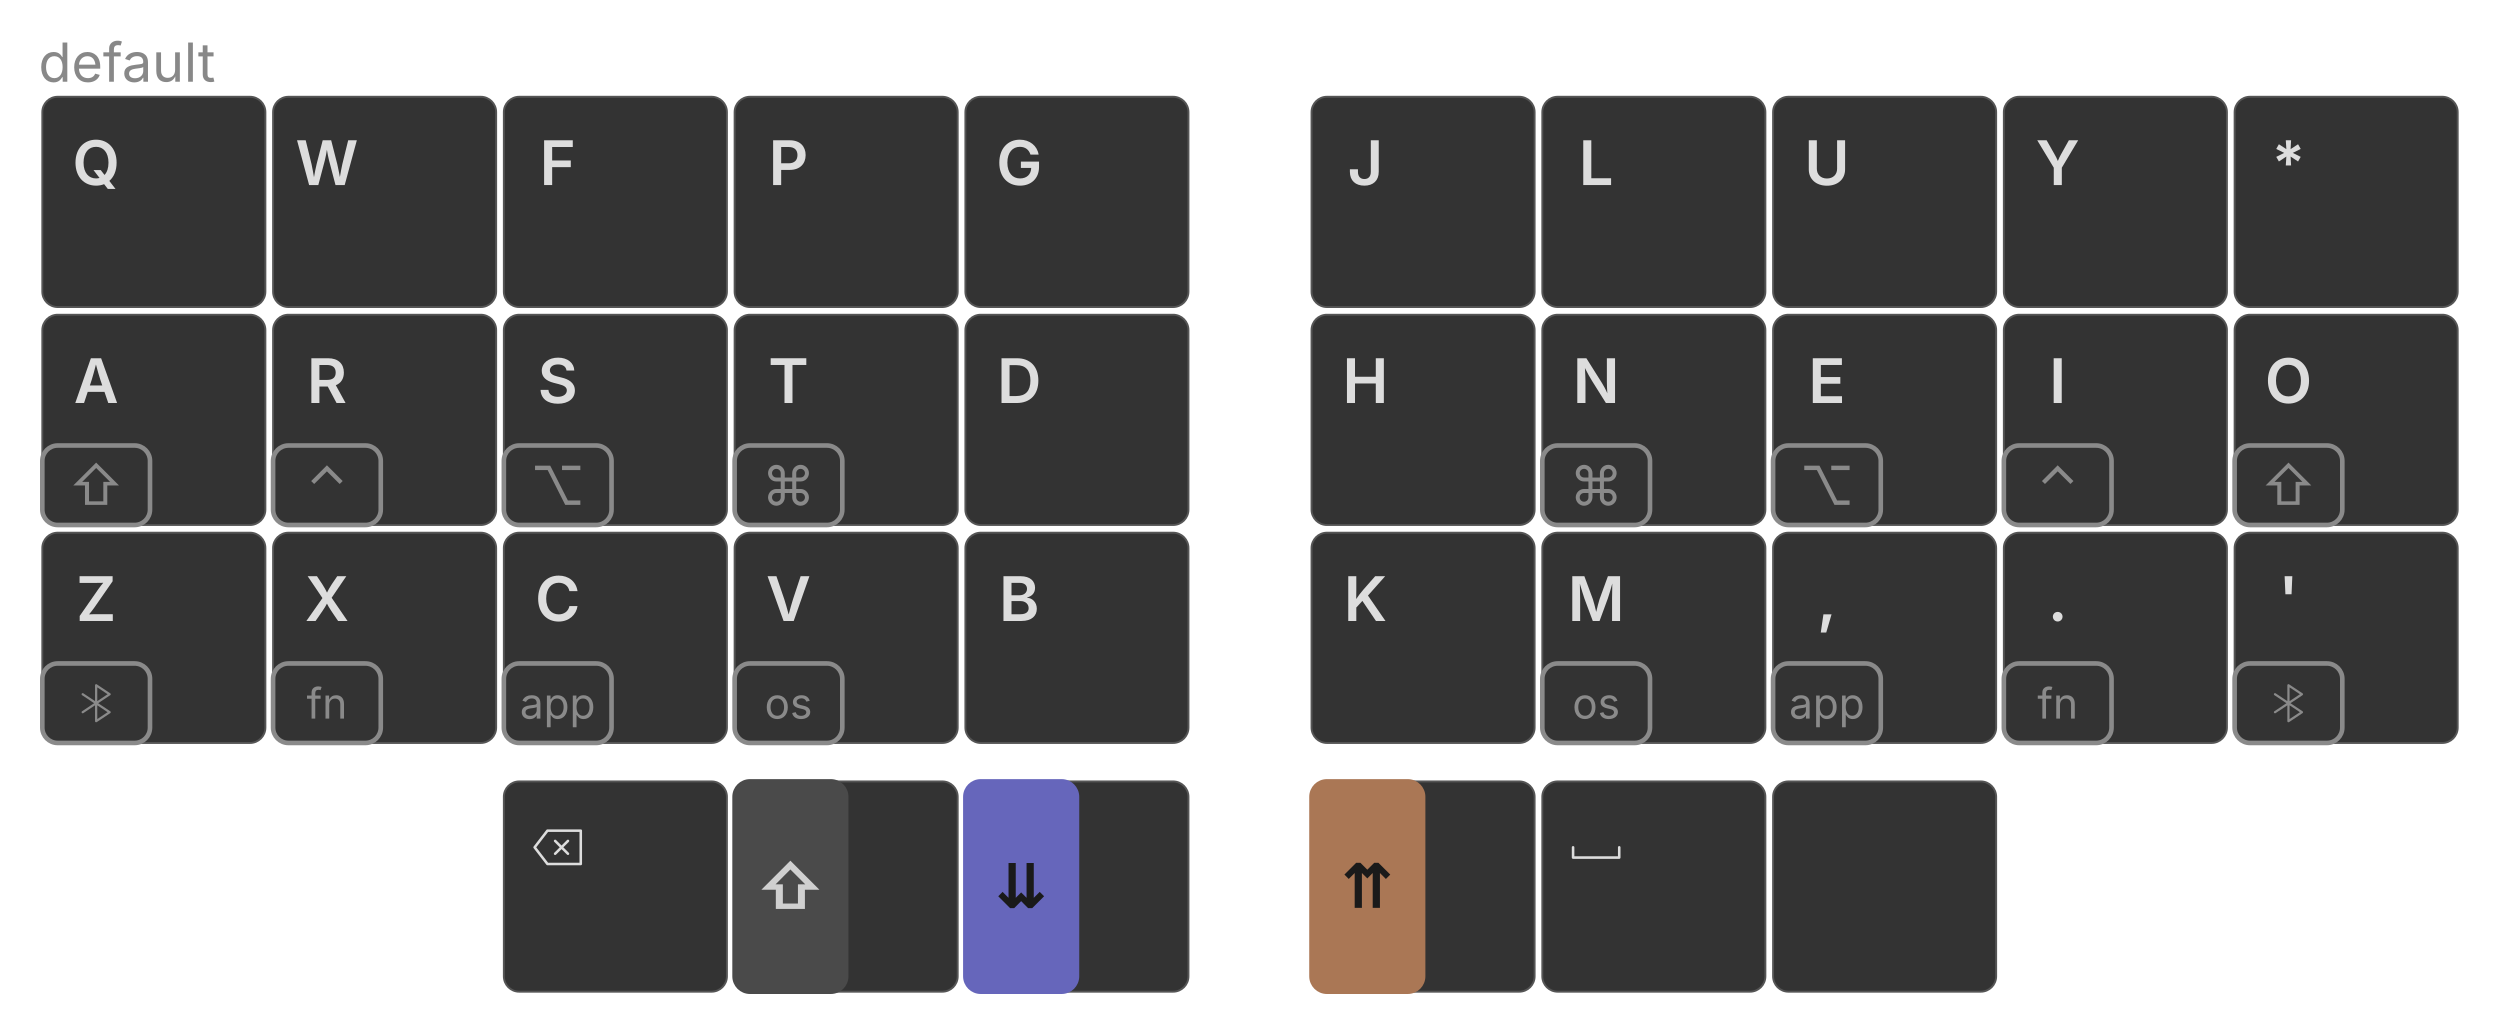
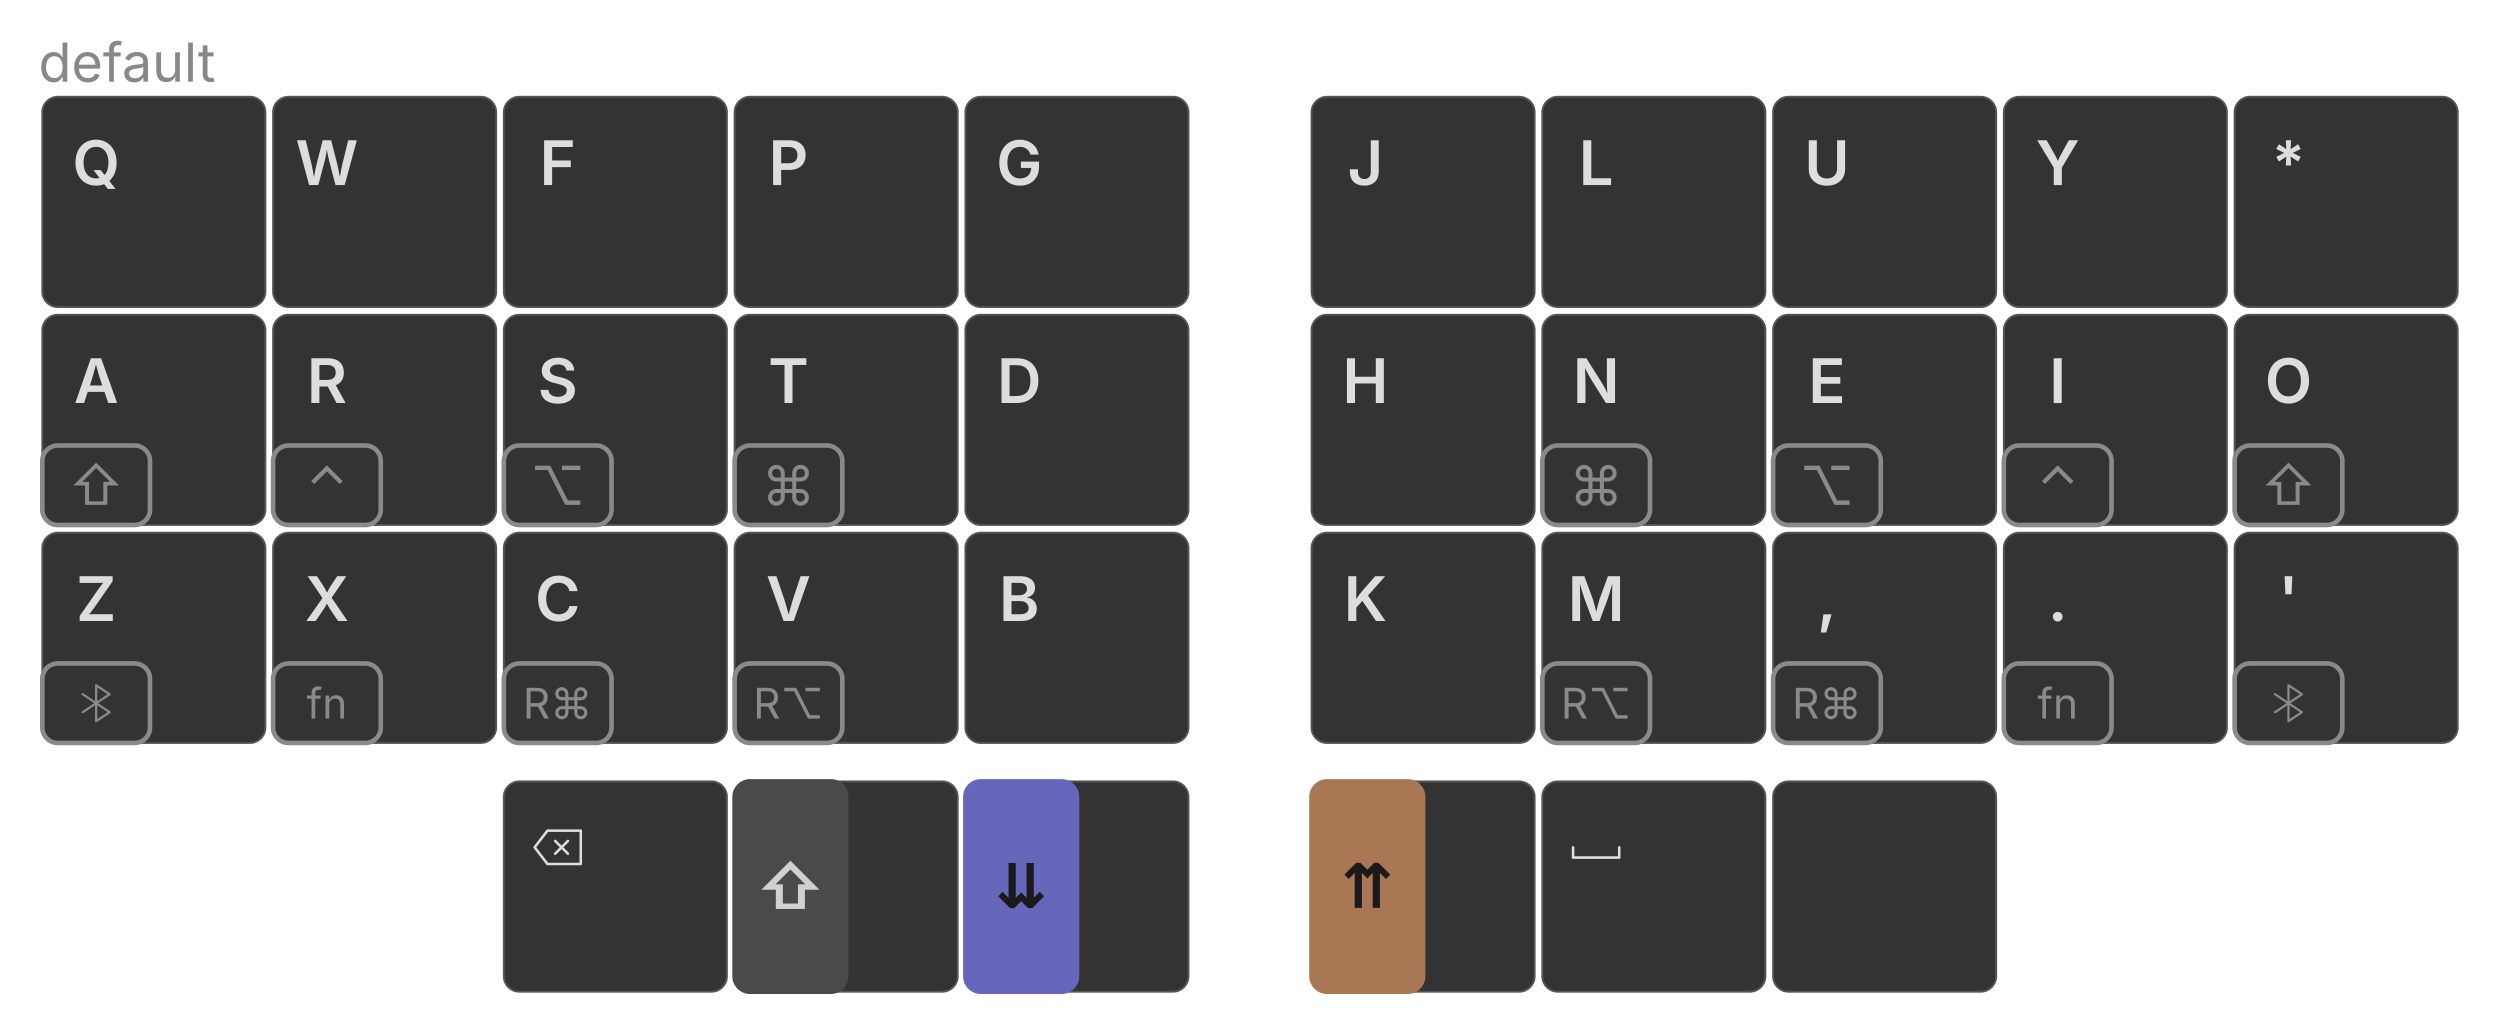
<svg xmlns="http://www.w3.org/2000/svg" class="keymap" width="650" height="267" viewBox="-10 -24 650.0 266.68">
  <style>/* Inter for letters. cairosvg uses only the first family, so marks
       Inter lacks (✦ ⇊ ⇈) set .dejavu; browsers still walk the stack. */
    svg.keymap { background: #1e1e2e;
                 font-family: Inter, "DejaVu Sans", "Segoe UI Symbol",
                              "Apple Symbols", sans-serif; }
    text.dejavu { font-family: "DejaVu Sans", "Segoe UI Symbol",
                  "Apple Symbols", sans-serif; }
    rect.keycap { fill: #333333; stroke: #555555; stroke-width: 0.5px; }
    text { fill: #c8c8c8; text-anchor: middle; dominant-baseline: central; }
    text.base { font-size: 16px; font-weight: 600; fill: #dddddd; }
    text.hold { font-size: 11px; }
    text.sym { font-size: 13px; fill: #9999ff; }
    text.num { font-size: 13px; fill: #ee9944; }
    text.oneshot { font-size: 12px; font-weight: 600; }
    use.glyph { fill: none; stroke: #c8c8c8; stroke-width: 2px;
                stroke-linecap: round; stroke-linejoin: round; }
    use.glyph.base { stroke: #dddddd; }
    use.glyph.sym { stroke: #9999ff; }
    use.glyph.num { stroke: #ee9944; }
    use.glyph.hold.tap-preferred.mod { stroke: #8a8a8a; }
    use.glyph.hold.hold-preferred.mod, use.glyph.oneshot.mod { stroke: #d0d0d0; }
    use.glyph.hold.hold-preferred.sym, use.glyph.oneshot.sym,
    use.glyph.hold.hold-preferred.nav, use.glyph.oneshot.nav { stroke: #1a1a1a; }
    use.glyph.hold.tap-preferred.sym { stroke: #9999ff; }
    use.glyph.hold.tap-preferred.nav { stroke: #ee9944; }
    rect.hold-box { stroke-width: 1.2px; }
    rect.hold-box.tap-preferred.mod { fill: none; stroke: #8a8a8a; }
    rect.hold-box.tap-preferred.sym { fill: none; stroke: #9999ff; }
    rect.hold-box.tap-preferred.nav { fill: none; stroke: #ee9944; }
    rect.hold-box.hold-preferred.mod { fill: #4a4a4a; stroke: #4a4a4a; }
    rect.hold-box.hold-preferred.sym { fill: #6666bb; stroke: #6666bb; }
    rect.hold-box.hold-preferred.nav { fill: #aa7755; stroke: #aa7755; }
    rect.hold-box.oneshot.mod { fill: #4a4a4a; stroke: #4a4a4a; }
    rect.hold-box.oneshot.sym { fill: #6666bb; stroke: #6666bb; }
    rect.hold-box.oneshot.nav { fill: #aa7755; stroke: #aa7755; }
    text.hold.hold-preferred.mod, text.oneshot.mod { fill: #d0d0d0; font-weight: 700; }
    text.hold.hold-preferred.sym, text.oneshot.sym,
    text.hold.hold-preferred.nav, text.oneshot.nav { fill: #1a1a1a; font-weight: 700; }
    text.hold.tap-preferred { fill: #8a8a8a; }
    text.hold.symbol { font-size: 14px; }
    text.oneshot.symbol { font-size: 16px; }
    text.title { font-size: 14px; fill: #888888; text-anchor: start; }</style>
  <defs>
    <path id="glyph_backspace" class="symbol" transform="scale(0.333333) translate(-24,-24)" d="M22,19l10,10 M22,29l10-10 M6,24l10,13h26v-26h-26z" />
    <path id="glyph_delete-word" class="symbol" transform="scale(0.333333) translate(-24,-24)" d="M22,19l10,10 M22,29l10-10 M6,24l10,13h26v-26h-26z M6,17l-6,7,6,7" />
    <path id="glyph_return" class="symbol" transform="scale(0.333333) translate(-24,-24)" d="M42,13V27H6 m8-8l-8,8l8,8" />
    <path id="glyph_space" class="symbol" transform="scale(0.333333) translate(-24,-24)" d="M42,24V32H6V24" />
    <path id="glyph_escape" class="symbol" transform="scale(0.333333) translate(-24,-24)" d="M24,24l-18-18 m0,10v-10h10 M24,6A18,18,0,1,1,6,24" />
    <path id="glyph_up" class="symbol" transform="scale(0.333333) translate(-24,-24)" d="M24,42v-36 m-8,6l8-8l8,8" />
    <path id="glyph_down" class="symbol" transform="scale(0.333333) translate(-24,-24)" d="M24,6v36 m-8,-6l8,8l8-8" />
    <path id="glyph_left" class="symbol" transform="scale(0.333333) translate(-24,-24)" d="M42,24h-36 m6-8l-8,8l8,8" />
    <path id="glyph_right" class="symbol" transform="scale(0.333333) translate(-24,-24)" d="M6,24h36 m-6-8l8,8l-8,8" />
    <path id="glyph_tab" class="symbol" transform="scale(0.333333) translate(-24,-24)" d="M6,12H32m-5-6l7,6l-7,6 M6,36H32m-5-6l7,6l-7,6 M42,8v32" />
    <path id="glyph_btab" class="symbol" transform="scale(0.333333) translate(-24,-24)" d="M42,12H16m5-6l-7,6l7,6 M42,36H16m5-6l-7,6l7,6 M6,8v32" />
    <path id="glyph_home" class="symbol" transform="scale(0.333333) translate(-24,-24)" d="M8,10v28 M8,16h32 M8,32h20" />
    <path id="glyph_end" class="symbol" transform="scale(0.333333) translate(-24,-24)" d="M40,10v28 M8,16h32 M20,32h20" />
    <path id="glyph_word-left" class="symbol" transform="scale(0.333333) translate(-24,-24)" d="M22,24h-16m6-8l-8,8l8,8 M26,17h16v14h-16z" />
    <path id="glyph_word-right" class="symbol" transform="scale(0.333333) translate(-24,-24)" d="M6,17h16v14h-16z M26,24h16m-6-8l8,8l-8,8" />
    <path id="glyph_hist-back" class="symbol" transform="scale(0.333333) translate(-24,-24)" d="M36,32A14,14 0 1 0 24,12m8-8l-8,8l8,8" />
    <path id="glyph_hist-fwd" class="symbol" transform="scale(0.333333) translate(-24,-24)" d="M12,32A14,14 0 1 1 24,12m-8-8l8,8l-8,8" />
    <path id="glyph_app-tab-prev" class="symbol" transform="scale(0.333333) translate(-24,-24)" d="M6,10h18v10h18v20H6z" />
    <path id="glyph_app-tab-next" class="symbol" transform="scale(0.333333) translate(-24,-24)" d="M6,20h18v-10h18v30H6z" />
    <path id="glyph_bluetooth" class="symbol" transform="scale(0.333333) translate(-24,-24)" d="M12,16 L36,32 L24,40 L24,8 L36,16 L12,32" />
  </defs>
  <text class="title" x="0" y="-8">default</text>
  <g transform="translate(0.00,0.00)">
    <rect class="keycap" x="1.0" y="1.0" width="58.0" height="54.67" rx="4.0" ry="4.0" />
    <text class="base" x="15.0" y="18.134">Q</text>
  </g>
  <g transform="translate(60.00,0.00)">
    <rect class="keycap" x="1.0" y="1.0" width="58.0" height="54.67" rx="4.0" ry="4.0" />
    <text class="base" x="15.0" y="18.134">W</text>
  </g>
  <g transform="translate(120.00,0.00)">
    <rect class="keycap" x="1.0" y="1.0" width="58.0" height="54.67" rx="4.0" ry="4.0" />
    <text class="base" x="15.0" y="18.134">F</text>
  </g>
  <g transform="translate(180.00,0.00)">
    <rect class="keycap" x="1.0" y="1.0" width="58.0" height="54.67" rx="4.0" ry="4.0" />
    <text class="base" x="15.0" y="18.134">P</text>
  </g>
  <g transform="translate(240.00,0.00)">
    <rect class="keycap" x="1.0" y="1.0" width="58.0" height="54.67" rx="4.0" ry="4.0" />
    <text class="base" x="15.0" y="18.134">G</text>
  </g>
  <g transform="translate(330.00,0.00)">
    <rect class="keycap" x="1.0" y="1.0" width="58.0" height="54.67" rx="4.0" ry="4.0" />
    <text class="base" x="15.0" y="18.134">J</text>
  </g>
  <g transform="translate(390.00,0.00)">
    <rect class="keycap" x="1.0" y="1.0" width="58.0" height="54.67" rx="4.0" ry="4.0" />
    <text class="base" x="15.0" y="18.134">L</text>
  </g>
  <g transform="translate(450.00,0.00)">
    <rect class="keycap" x="1.0" y="1.0" width="58.0" height="54.67" rx="4.0" ry="4.0" />
    <text class="base" x="15.0" y="18.134">U</text>
  </g>
  <g transform="translate(510.00,0.00)">
    <rect class="keycap" x="1.0" y="1.0" width="58.0" height="54.67" rx="4.0" ry="4.0" />
    <text class="base" x="15.0" y="18.134">Y</text>
  </g>
  <g transform="translate(570.00,0.00)">
    <rect class="keycap" x="1.0" y="1.0" width="58.0" height="54.67" rx="4.0" ry="4.0" />
    <text class="base" x="15.0" y="18.134">*</text>
  </g>
  <g transform="translate(0.00,56.67)">
    <rect class="keycap" x="1.0" y="1.0" width="58.0" height="54.67" rx="4.0" ry="4.0" />
    <rect class="hold-box tap-preferred mod" x="1.0" y="35.002" width="28.0" height="20.668" rx="4.0" ry="4.0" />
    <text class="base" x="15.0" y="18.134">A</text>
    <text class="hold tap-preferred mod symbol" x="15.0" y="45.336">⇧</text>
  </g>
  <g transform="translate(60.00,56.67)">
    <rect class="keycap" x="1.0" y="1.0" width="58.0" height="54.67" rx="4.0" ry="4.0" />
    <rect class="hold-box tap-preferred mod" x="1.0" y="35.002" width="28.0" height="20.668" rx="4.0" ry="4.0" />
    <text class="base" x="15.0" y="18.134">R</text>
    <text class="hold tap-preferred mod symbol" x="15.0" y="45.336">⌃</text>
  </g>
  <g transform="translate(120.00,56.67)">
    <rect class="keycap" x="1.0" y="1.0" width="58.0" height="54.67" rx="4.0" ry="4.0" />
    <rect class="hold-box tap-preferred mod" x="1.0" y="35.002" width="28.0" height="20.668" rx="4.0" ry="4.0" />
    <text class="base" x="15.0" y="18.134">S</text>
    <text class="hold tap-preferred mod symbol" x="15.0" y="45.336">⌥</text>
  </g>
  <g transform="translate(180.00,56.67)">
    <rect class="keycap" x="1.0" y="1.0" width="58.0" height="54.67" rx="4.0" ry="4.0" />
    <rect class="hold-box tap-preferred mod" x="1.0" y="35.002" width="28.0" height="20.668" rx="4.0" ry="4.0" />
    <text class="base" x="15.0" y="18.134">T</text>
    <text class="hold tap-preferred mod symbol" x="15.0" y="45.336">⌘</text>
  </g>
  <g transform="translate(240.00,56.67)">
    <rect class="keycap" x="1.0" y="1.0" width="58.0" height="54.67" rx="4.0" ry="4.0" />
    <text class="base" x="15.0" y="18.134">D</text>
  </g>
  <g transform="translate(330.00,56.67)">
    <rect class="keycap" x="1.0" y="1.0" width="58.0" height="54.67" rx="4.0" ry="4.0" />
    <text class="base" x="15.0" y="18.134">H</text>
  </g>
  <g transform="translate(390.00,56.67)">
    <rect class="keycap" x="1.0" y="1.0" width="58.0" height="54.67" rx="4.0" ry="4.0" />
    <rect class="hold-box tap-preferred mod" x="1.0" y="35.002" width="28.0" height="20.668" rx="4.0" ry="4.0" />
    <text class="base" x="15.0" y="18.134">N</text>
    <text class="hold tap-preferred mod symbol" x="15.0" y="45.336">⌘</text>
  </g>
  <g transform="translate(450.00,56.67)">
    <rect class="keycap" x="1.0" y="1.0" width="58.0" height="54.67" rx="4.0" ry="4.0" />
    <rect class="hold-box tap-preferred mod" x="1.0" y="35.002" width="28.0" height="20.668" rx="4.0" ry="4.0" />
    <text class="base" x="15.0" y="18.134">E</text>
    <text class="hold tap-preferred mod symbol" x="15.0" y="45.336">⌥</text>
  </g>
  <g transform="translate(510.00,56.67)">
    <rect class="keycap" x="1.0" y="1.0" width="58.0" height="54.67" rx="4.0" ry="4.0" />
    <rect class="hold-box tap-preferred mod" x="1.0" y="35.002" width="28.0" height="20.668" rx="4.0" ry="4.0" />
    <text class="base" x="15.0" y="18.134">I</text>
    <text class="hold tap-preferred mod symbol" x="15.0" y="45.336">⌃</text>
  </g>
  <g transform="translate(570.00,56.67)">
    <rect class="keycap" x="1.0" y="1.0" width="58.0" height="54.67" rx="4.0" ry="4.0" />
    <rect class="hold-box tap-preferred mod" x="1.0" y="35.002" width="28.0" height="20.668" rx="4.0" ry="4.0" />
    <text class="base" x="15.0" y="18.134">O</text>
    <text class="hold tap-preferred mod symbol" x="15.0" y="45.336">⇧</text>
  </g>
  <g transform="translate(0.00,113.34)">
    <rect class="keycap" x="1.0" y="1.0" width="58.0" height="54.67" rx="4.0" ry="4.0" />
    <rect class="hold-box tap-preferred mod" x="1.0" y="35.002" width="28.0" height="20.668" rx="4.0" ry="4.0" />
    <text class="base" x="15.0" y="18.134">Z</text>
    <g transform="translate(15.0,45.336) scale(0.875)">
      <use class="glyph hold tap-preferred mod" href="#glyph_bluetooth" />
    </g>
  </g>
  <g transform="translate(60.00,113.34)">
    <rect class="keycap" x="1.0" y="1.0" width="58.0" height="54.67" rx="4.0" ry="4.0" />
    <rect class="hold-box tap-preferred mod" x="1.0" y="35.002" width="28.0" height="20.668" rx="4.0" ry="4.0" />
    <text class="base" x="15.0" y="18.134">X</text>
    <text class="hold tap-preferred mod" x="15.0" y="45.336">fn</text>
  </g>
  <g transform="translate(120.00,113.34)">
    <rect class="keycap" x="1.0" y="1.0" width="58.0" height="54.67" rx="4.0" ry="4.0" />
    <rect class="hold-box tap-preferred mod" x="1.0" y="35.002" width="28.0" height="20.668" rx="4.0" ry="4.0" />
    <text class="base" x="15.0" y="18.134">C</text>
-     <text class="hold tap-preferred mod" x="15.0" y="45.336">app</text>
+     <text class="hold tap-preferred mod" x="15.0" y="45.336">R⌘</text>
  </g>
  <g transform="translate(180.00,113.34)">
    <rect class="keycap" x="1.0" y="1.0" width="58.0" height="54.67" rx="4.0" ry="4.0" />
    <rect class="hold-box tap-preferred mod" x="1.0" y="35.002" width="28.0" height="20.668" rx="4.0" ry="4.0" />
    <text class="base" x="15.0" y="18.134">V</text>
-     <text class="hold tap-preferred mod" x="15.0" y="45.336">os</text>
+     <text class="hold tap-preferred mod" x="15.0" y="45.336">R⌥</text>
  </g>
  <g transform="translate(240.00,113.34)">
    <rect class="keycap" x="1.0" y="1.0" width="58.0" height="54.67" rx="4.0" ry="4.0" />
    <text class="base" x="15.0" y="18.134">B</text>
  </g>
  <g transform="translate(330.00,113.34)">
    <rect class="keycap" x="1.0" y="1.0" width="58.0" height="54.67" rx="4.0" ry="4.0" />
    <text class="base" x="15.0" y="18.134">K</text>
  </g>
  <g transform="translate(390.00,113.34)">
    <rect class="keycap" x="1.0" y="1.0" width="58.0" height="54.67" rx="4.0" ry="4.0" />
    <rect class="hold-box tap-preferred mod" x="1.0" y="35.002" width="28.0" height="20.668" rx="4.0" ry="4.0" />
    <text class="base" x="15.0" y="18.134">M</text>
-     <text class="hold tap-preferred mod" x="15.0" y="45.336">os</text>
+     <text class="hold tap-preferred mod" x="15.0" y="45.336">R⌥</text>
  </g>
  <g transform="translate(450.00,113.34)">
    <rect class="keycap" x="1.0" y="1.0" width="58.0" height="54.67" rx="4.0" ry="4.0" />
    <rect class="hold-box tap-preferred mod" x="1.0" y="35.002" width="28.0" height="20.668" rx="4.0" ry="4.0" />
    <text class="base" x="15.0" y="18.134">,</text>
-     <text class="hold tap-preferred mod" x="15.0" y="45.336">app</text>
+     <text class="hold tap-preferred mod" x="15.0" y="45.336">R⌘</text>
  </g>
  <g transform="translate(510.00,113.34)">
    <rect class="keycap" x="1.0" y="1.0" width="58.0" height="54.67" rx="4.0" ry="4.0" />
    <rect class="hold-box tap-preferred mod" x="1.0" y="35.002" width="28.0" height="20.668" rx="4.0" ry="4.0" />
    <text class="base" x="15.0" y="18.134">.</text>
    <text class="hold tap-preferred mod" x="15.0" y="45.336">fn</text>
  </g>
  <g transform="translate(570.00,113.34)">
    <rect class="keycap" x="1.0" y="1.0" width="58.0" height="54.67" rx="4.0" ry="4.0" />
    <rect class="hold-box tap-preferred mod" x="1.0" y="35.002" width="28.0" height="20.668" rx="4.0" ry="4.0" />
    <text class="base" x="15.0" y="18.134">'</text>
    <g transform="translate(15.0,45.336) scale(0.875)">
      <use class="glyph hold tap-preferred mod" href="#glyph_bluetooth" />
    </g>
  </g>
  <g transform="translate(120.00,178.01)">
    <rect class="keycap" x="1.0" y="1.0" width="58.0" height="54.67" rx="4.0" ry="4.0" />
    <use class="glyph base" href="#glyph_backspace" x="15.0" y="18.134" />
  </g>
  <g transform="translate(180.00,178.01)">
    <rect class="keycap" x="1.0" y="1.0" width="58.0" height="54.67" rx="4.0" ry="4.0" />
    <rect class="hold-box oneshot mod" x="1.0" y="1.0" width="29.0" height="54.67" rx="4.0" ry="4.0" />
    <text class="oneshot symbol mod" x="15.5" y="28.335">⇧</text>
  </g>
  <g transform="translate(240.00,178.01)">
    <rect class="keycap" x="1.0" y="1.0" width="58.0" height="54.67" rx="4.0" ry="4.0" />
    <rect class="hold-box oneshot sym" x="1.0" y="1.0" width="29.0" height="54.67" rx="4.0" ry="4.0" />
    <text class="oneshot symbol sym dejavu" x="15.5" y="28.335">⇊</text>
  </g>
  <g transform="translate(330.00,178.01)">
    <rect class="keycap" x="1.0" y="1.0" width="58.0" height="54.67" rx="4.0" ry="4.0" />
    <rect class="hold-box oneshot nav" x="1.0" y="1.0" width="29.0" height="54.67" rx="4.0" ry="4.0" />
    <text class="oneshot symbol nav dejavu" x="15.5" y="28.335">⇈</text>
  </g>
  <g transform="translate(390.00,178.01)">
    <rect class="keycap" x="1.0" y="1.0" width="58.0" height="54.67" rx="4.0" ry="4.0" />
    <use class="glyph base" href="#glyph_space" x="15.0" y="18.134" />
  </g>
  <g transform="translate(450.00,178.01)">
    <rect class="keycap" x="1.0" y="1.0" width="58.0" height="54.67" rx="4.0" ry="4.0" />
  </g>
</svg>
